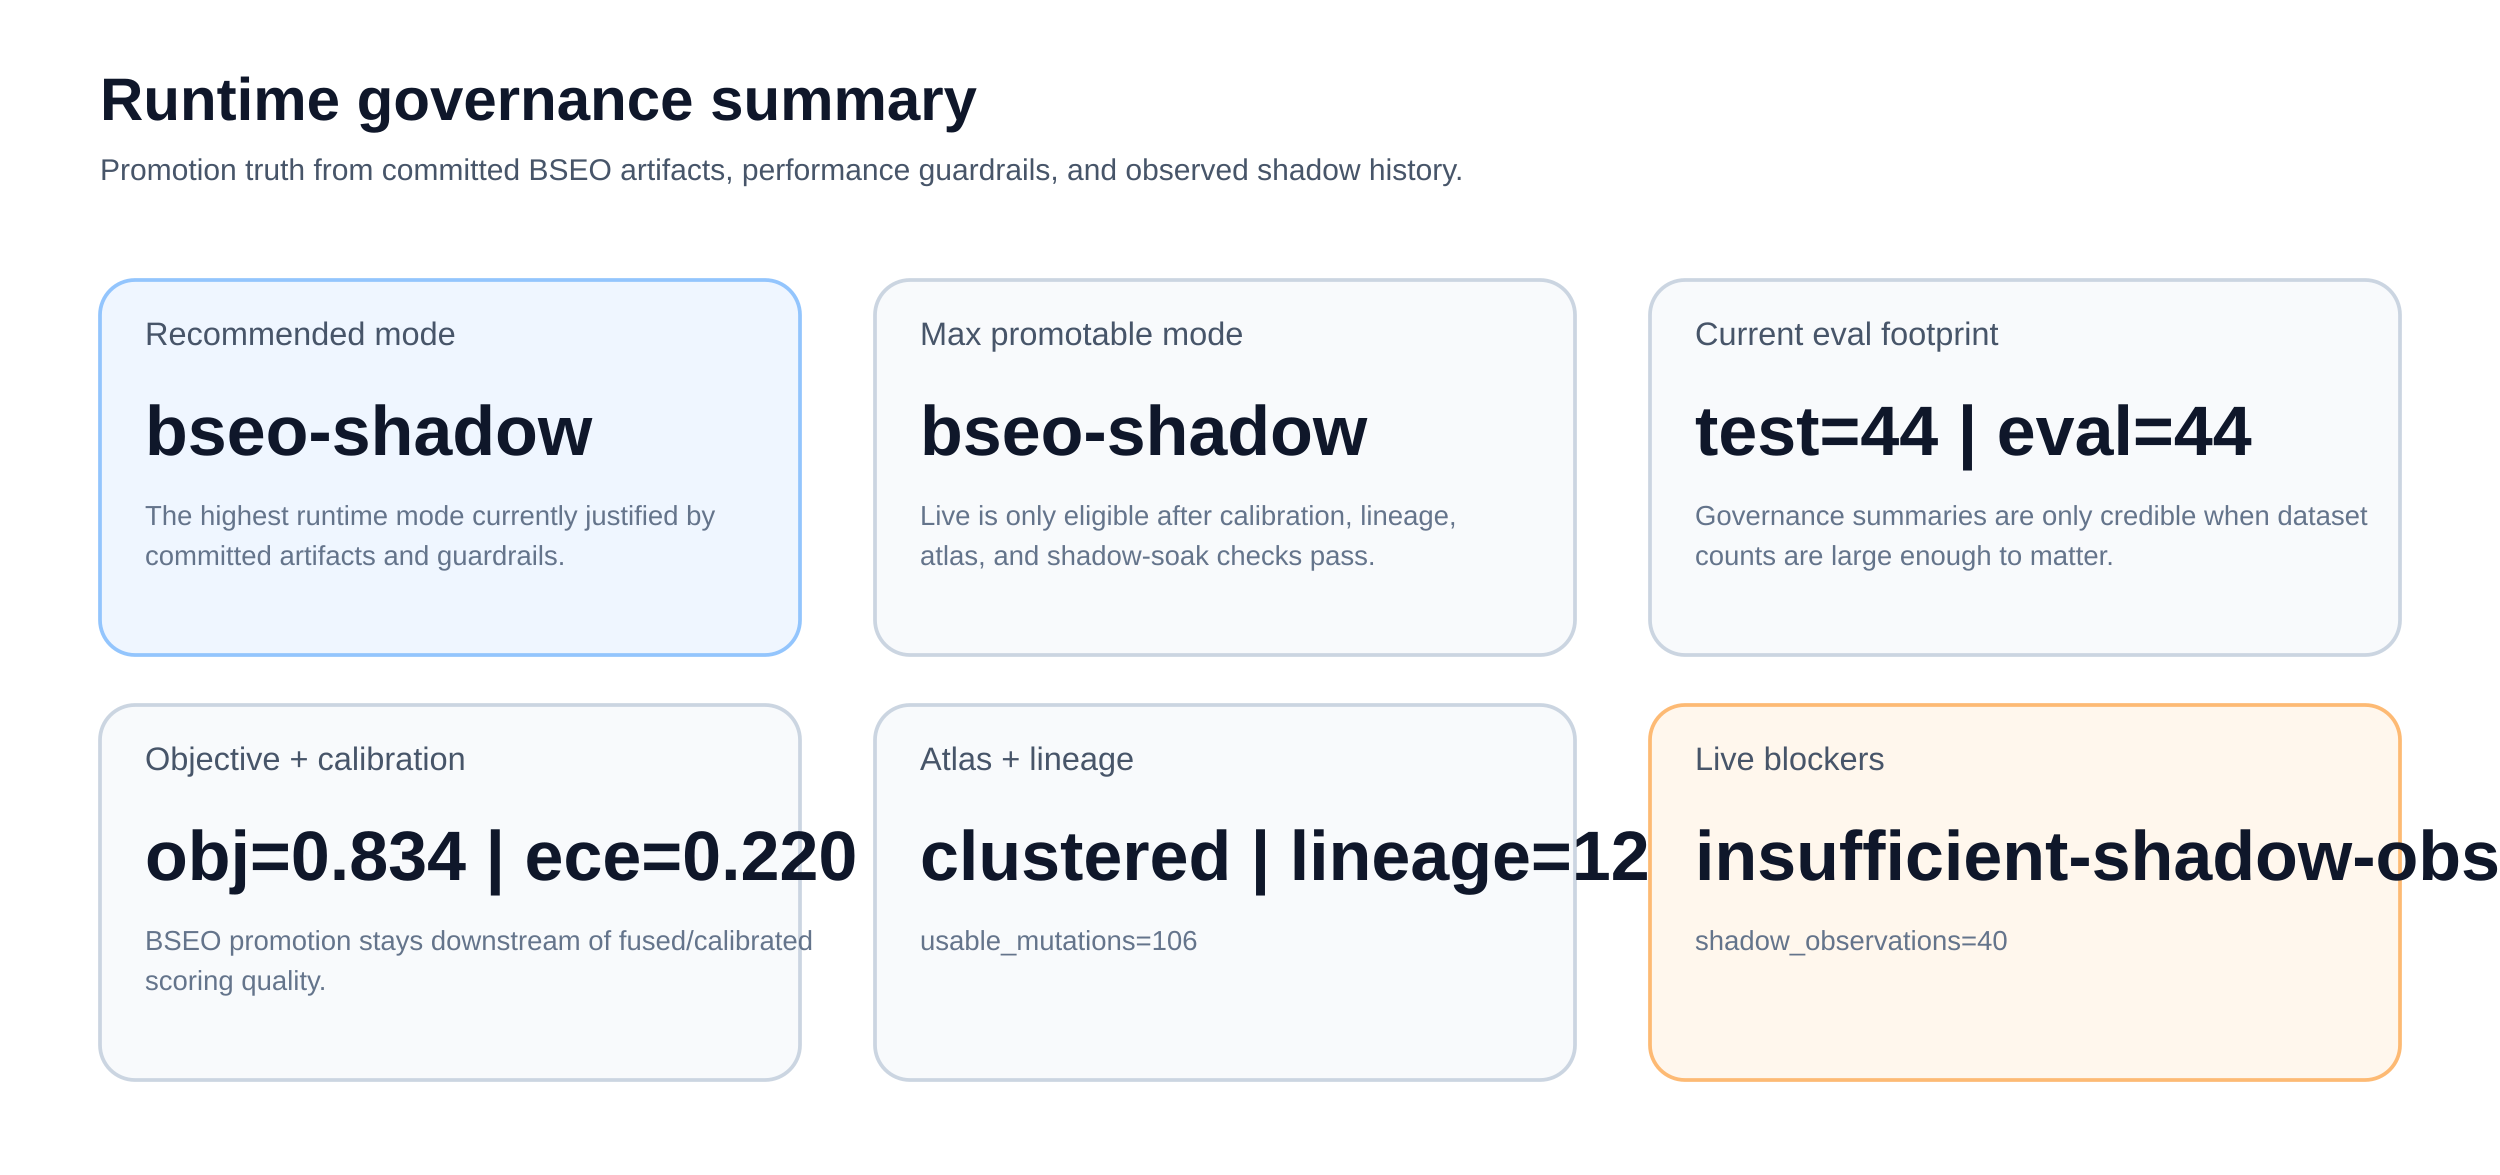
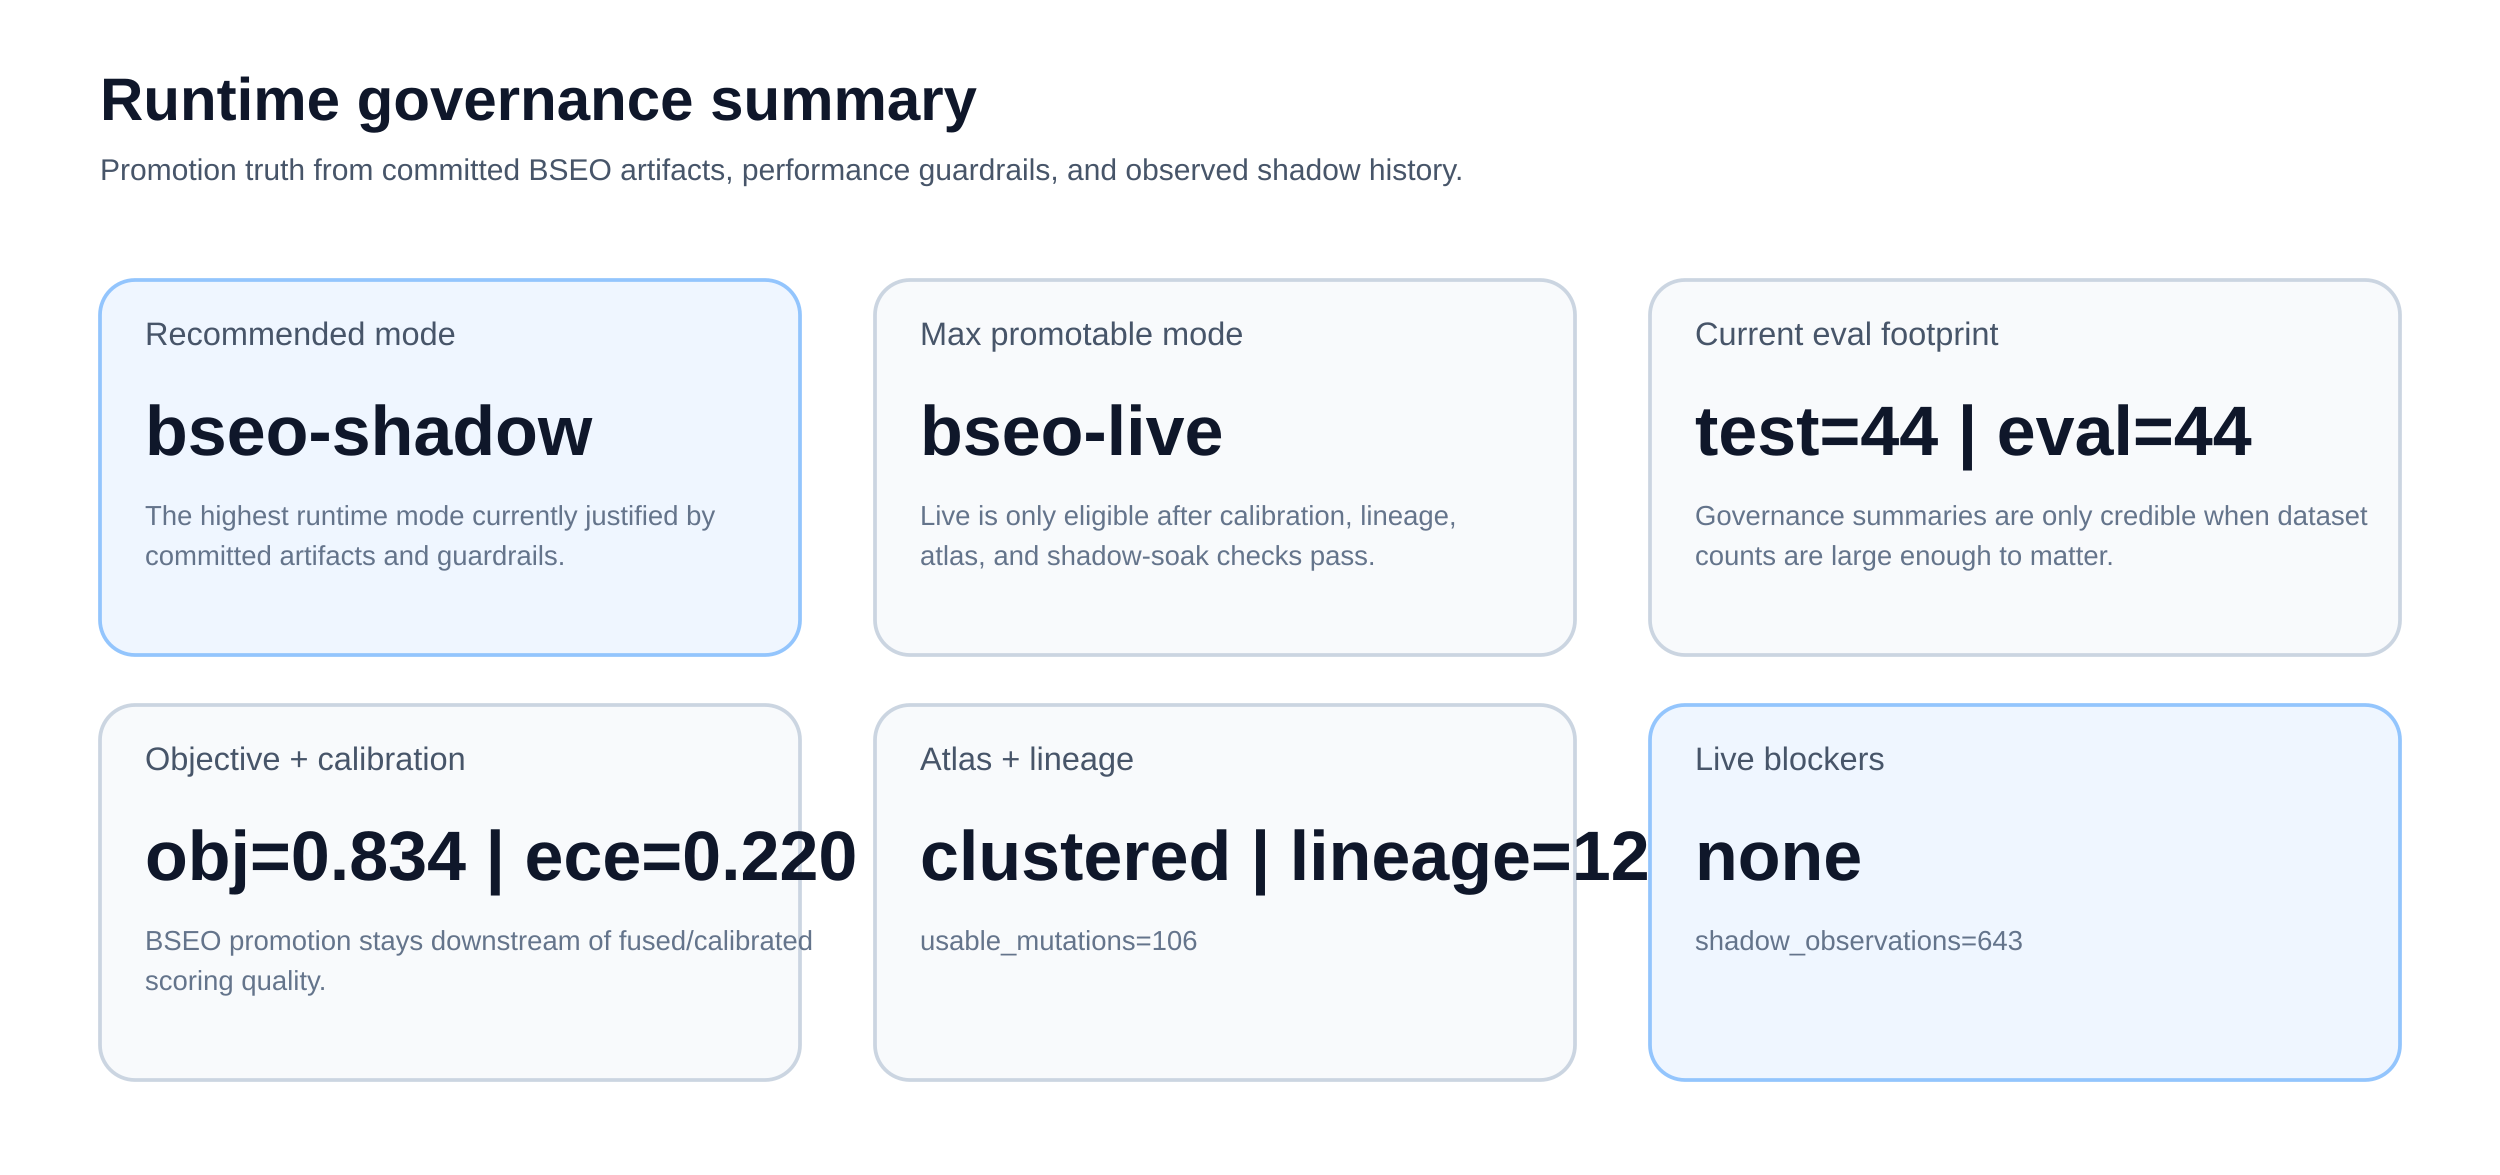
<svg xmlns="http://www.w3.org/2000/svg" width="1000" height="470" viewBox="0 0 1000 470" role="img">
  <style>
text { font-family: 'Segoe UI', Arial, sans-serif; fill: #0f172a; }
.title { font-size: 24px; font-weight: 700; }
.subtitle { font-size: 12px; fill: #475569; }
.card { fill: #f8fafc; stroke: #cbd5e1; stroke-width: 1.5; rx: 14; }
.accent { fill: #eff6ff; stroke: #93c5fd; stroke-width: 1.5; rx: 14; }
.warn { fill: #fff7ed; stroke: #fdba74; stroke-width: 1.5; rx: 14; }
.label { font-size: 13px; fill: #475569; }
.value { font-size: 28px; font-weight: 700; }
.small { font-size: 11px; fill: #64748b; }
.axis { stroke: #94a3b8; stroke-width: 1; }
.grid { stroke: #e2e8f0; stroke-width: 1; }
.legend { font-size: 12px; fill: #334155; }
.stub { font-size: 16px; font-weight: 600; }
</style>
  <rect x="0" y="0" width="1000" height="470" fill="#ffffff" />
  <text class="title" x="40" y="48">Runtime governance summary</text>
  <text class="subtitle" x="40" y="72">Promotion truth from committed BSEO artifacts, performance guardrails, and observed shadow history.</text>
  <rect class="accent" x="40" y="112" width="280" height="150" rx="14" />
  <text class="label" x="58" y="138">Recommended mode</text>
  <text class="value" x="58" y="182">bseo-shadow</text>
  <text class="small" x="58" y="210">The highest runtime mode currently justified by</text>
  <text class="small" x="58" y="226">committed artifacts and guardrails.</text>
  <rect class="card" x="350" y="112" width="280" height="150" rx="14" />
  <text class="label" x="368" y="138">Max promotable mode</text>
-   <text class="value" x="368" y="182">bseo-shadow</text>
+   <text class="value" x="368" y="182">bseo-live</text>
  <text class="small" x="368" y="210">Live is only eligible after calibration, lineage,</text>
  <text class="small" x="368" y="226">atlas, and shadow-soak checks pass.</text>
  <rect class="card" x="660" y="112" width="300" height="150" rx="14" />
  <text class="label" x="678" y="138">Current eval footprint</text>
  <text class="value" x="678" y="182">test=44 | eval=44</text>
  <text class="small" x="678" y="210">Governance summaries are only credible when dataset</text>
  <text class="small" x="678" y="226">counts are large enough to matter.</text>
  <rect class="card" x="40" y="282" width="280" height="150" rx="14" />
  <text class="label" x="58" y="308">Objective + calibration</text>
  <text class="value" x="58" y="352">obj=0.834 | ece=0.220</text>
  <text class="small" x="58" y="380">BSEO promotion stays downstream of fused/calibrated</text>
  <text class="small" x="58" y="396">scoring quality.</text>
  <rect class="card" x="350" y="282" width="280" height="150" rx="14" />
  <text class="label" x="368" y="308">Atlas + lineage</text>
  <text class="value" x="368" y="352">clustered | lineage=125</text>
  <text class="small" x="368" y="380">usable_mutations=106</text>
-   <rect class="warn" x="660" y="282" width="300" height="150" rx="14" />
+   <rect class="accent" x="660" y="282" width="300" height="150" rx="14" />
  <text class="label" x="678" y="308">Live blockers</text>
-   <text class="value" x="678" y="352">insufficient-shadow-observation-history</text>
-   <text class="small" x="678" y="380">shadow_observations=40</text>
+   <text class="value" x="678" y="352">none</text>
+   <text class="small" x="678" y="380">shadow_observations=643</text>
</svg>
